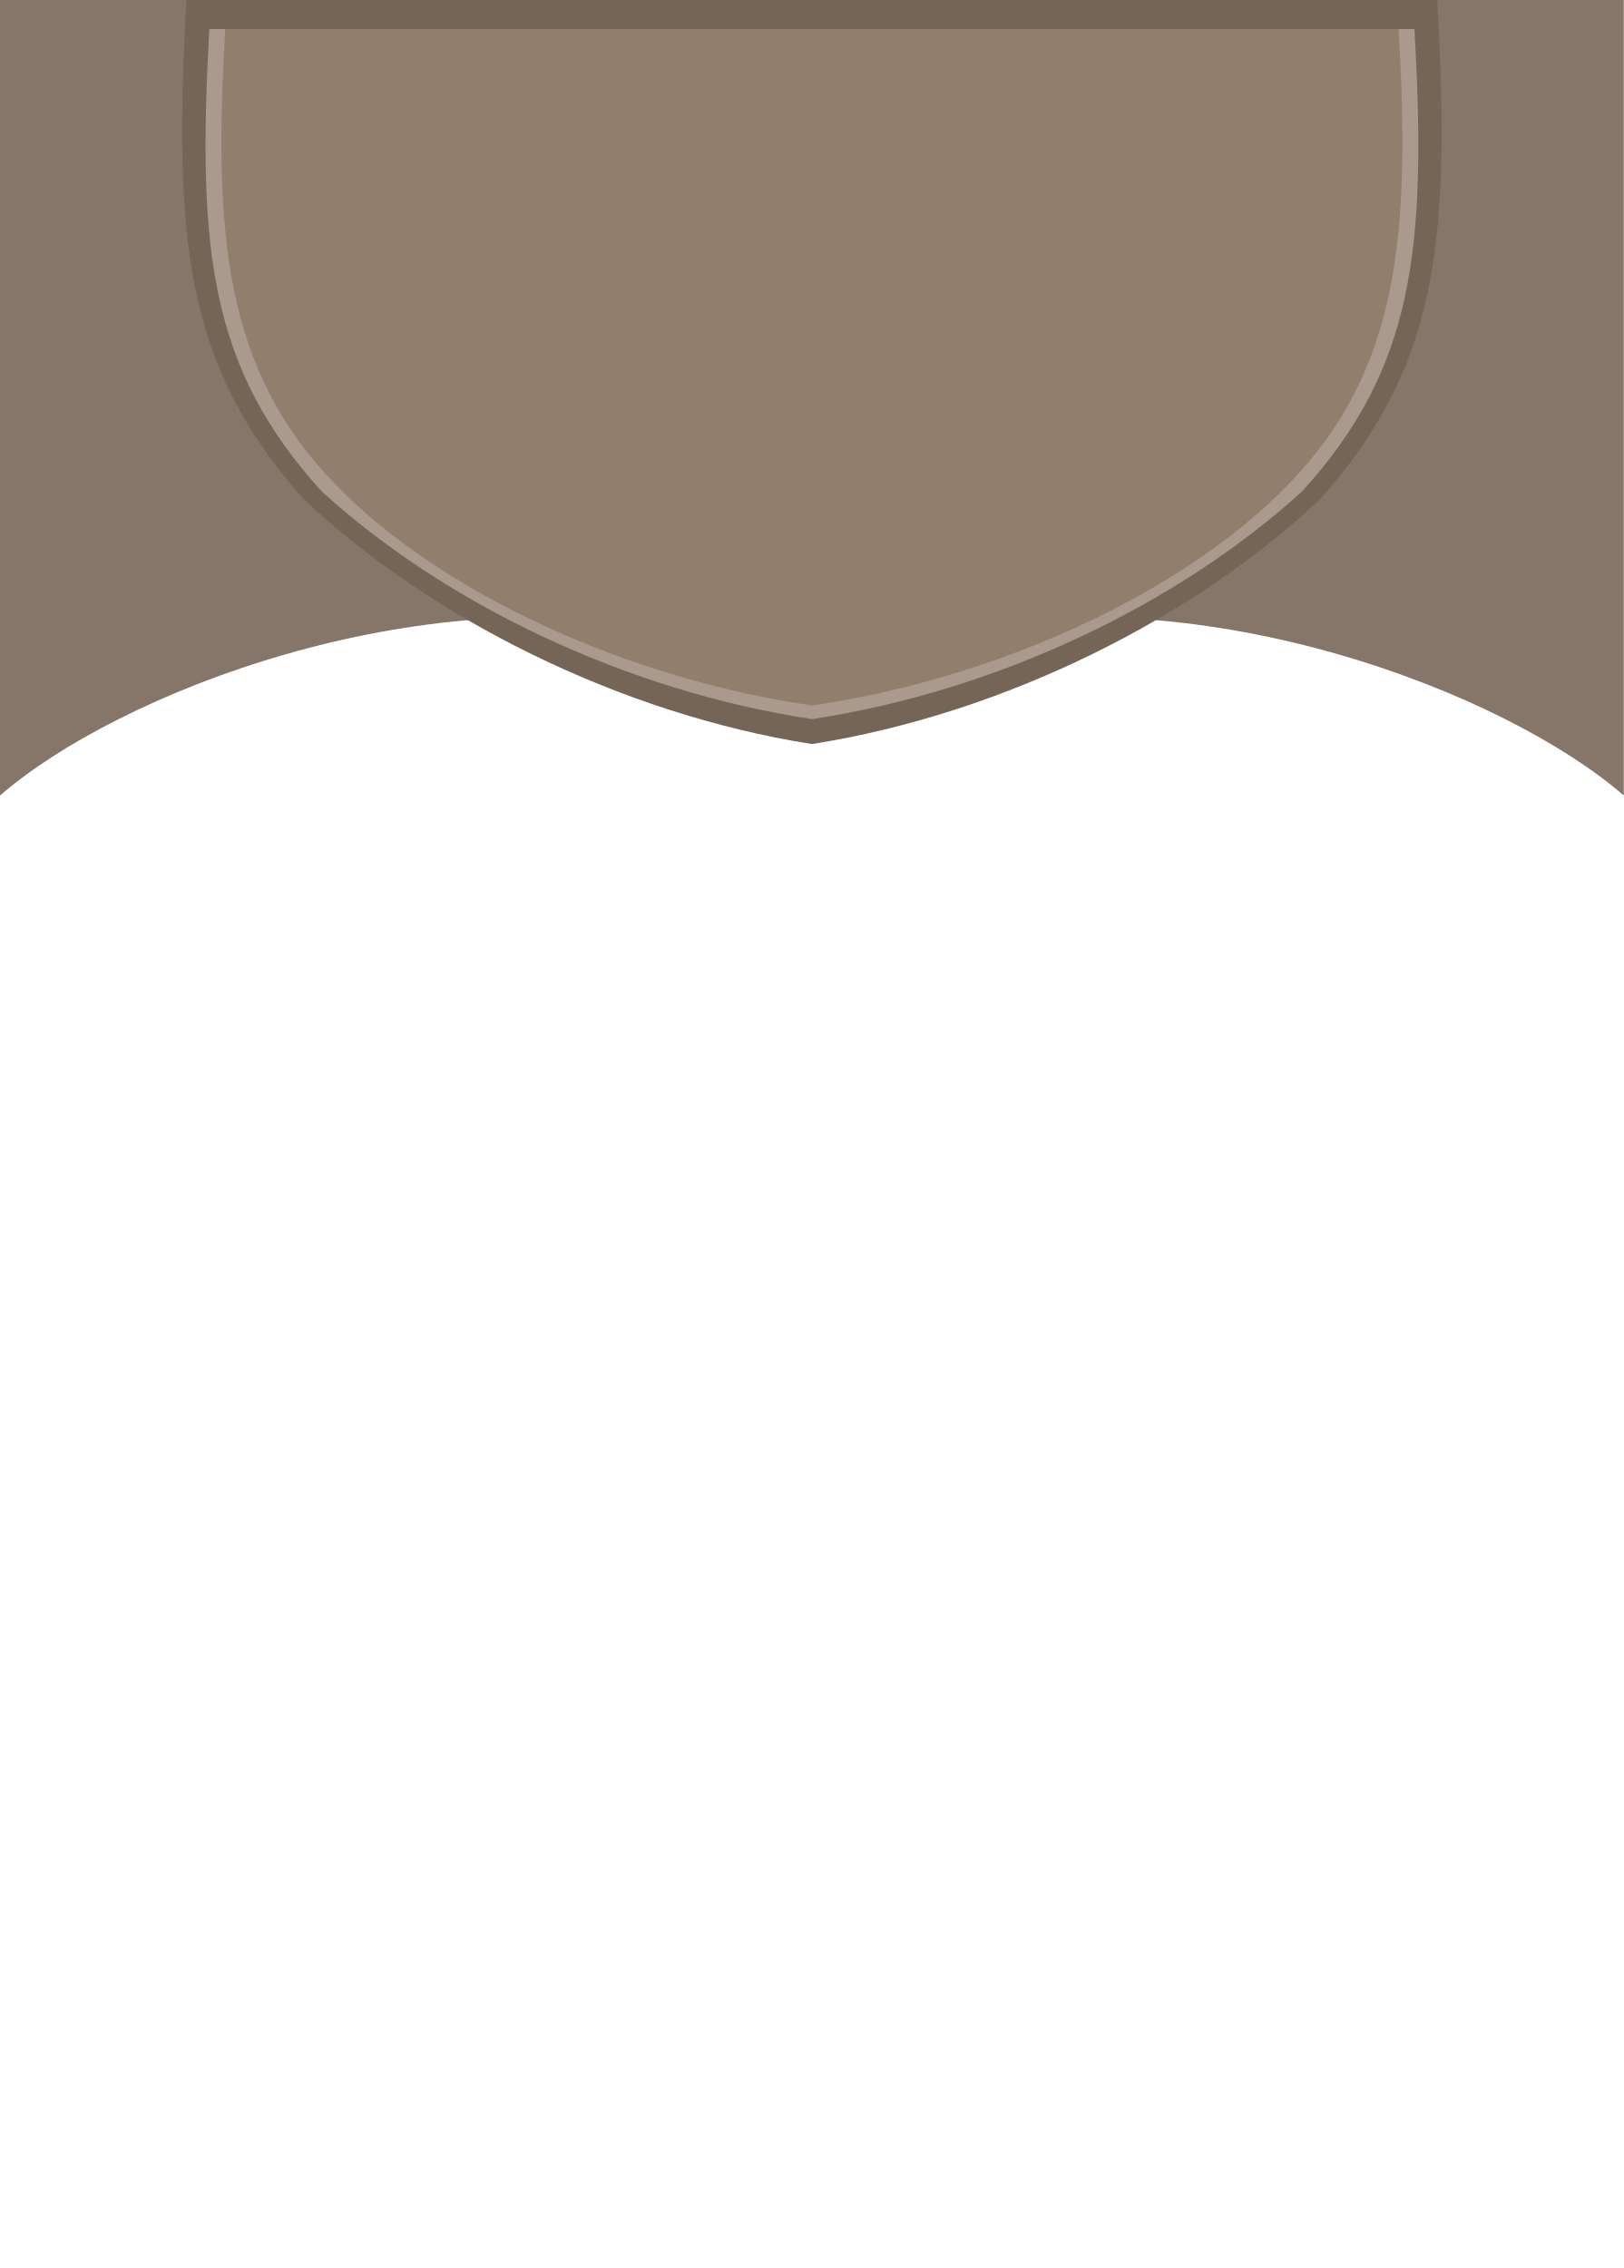
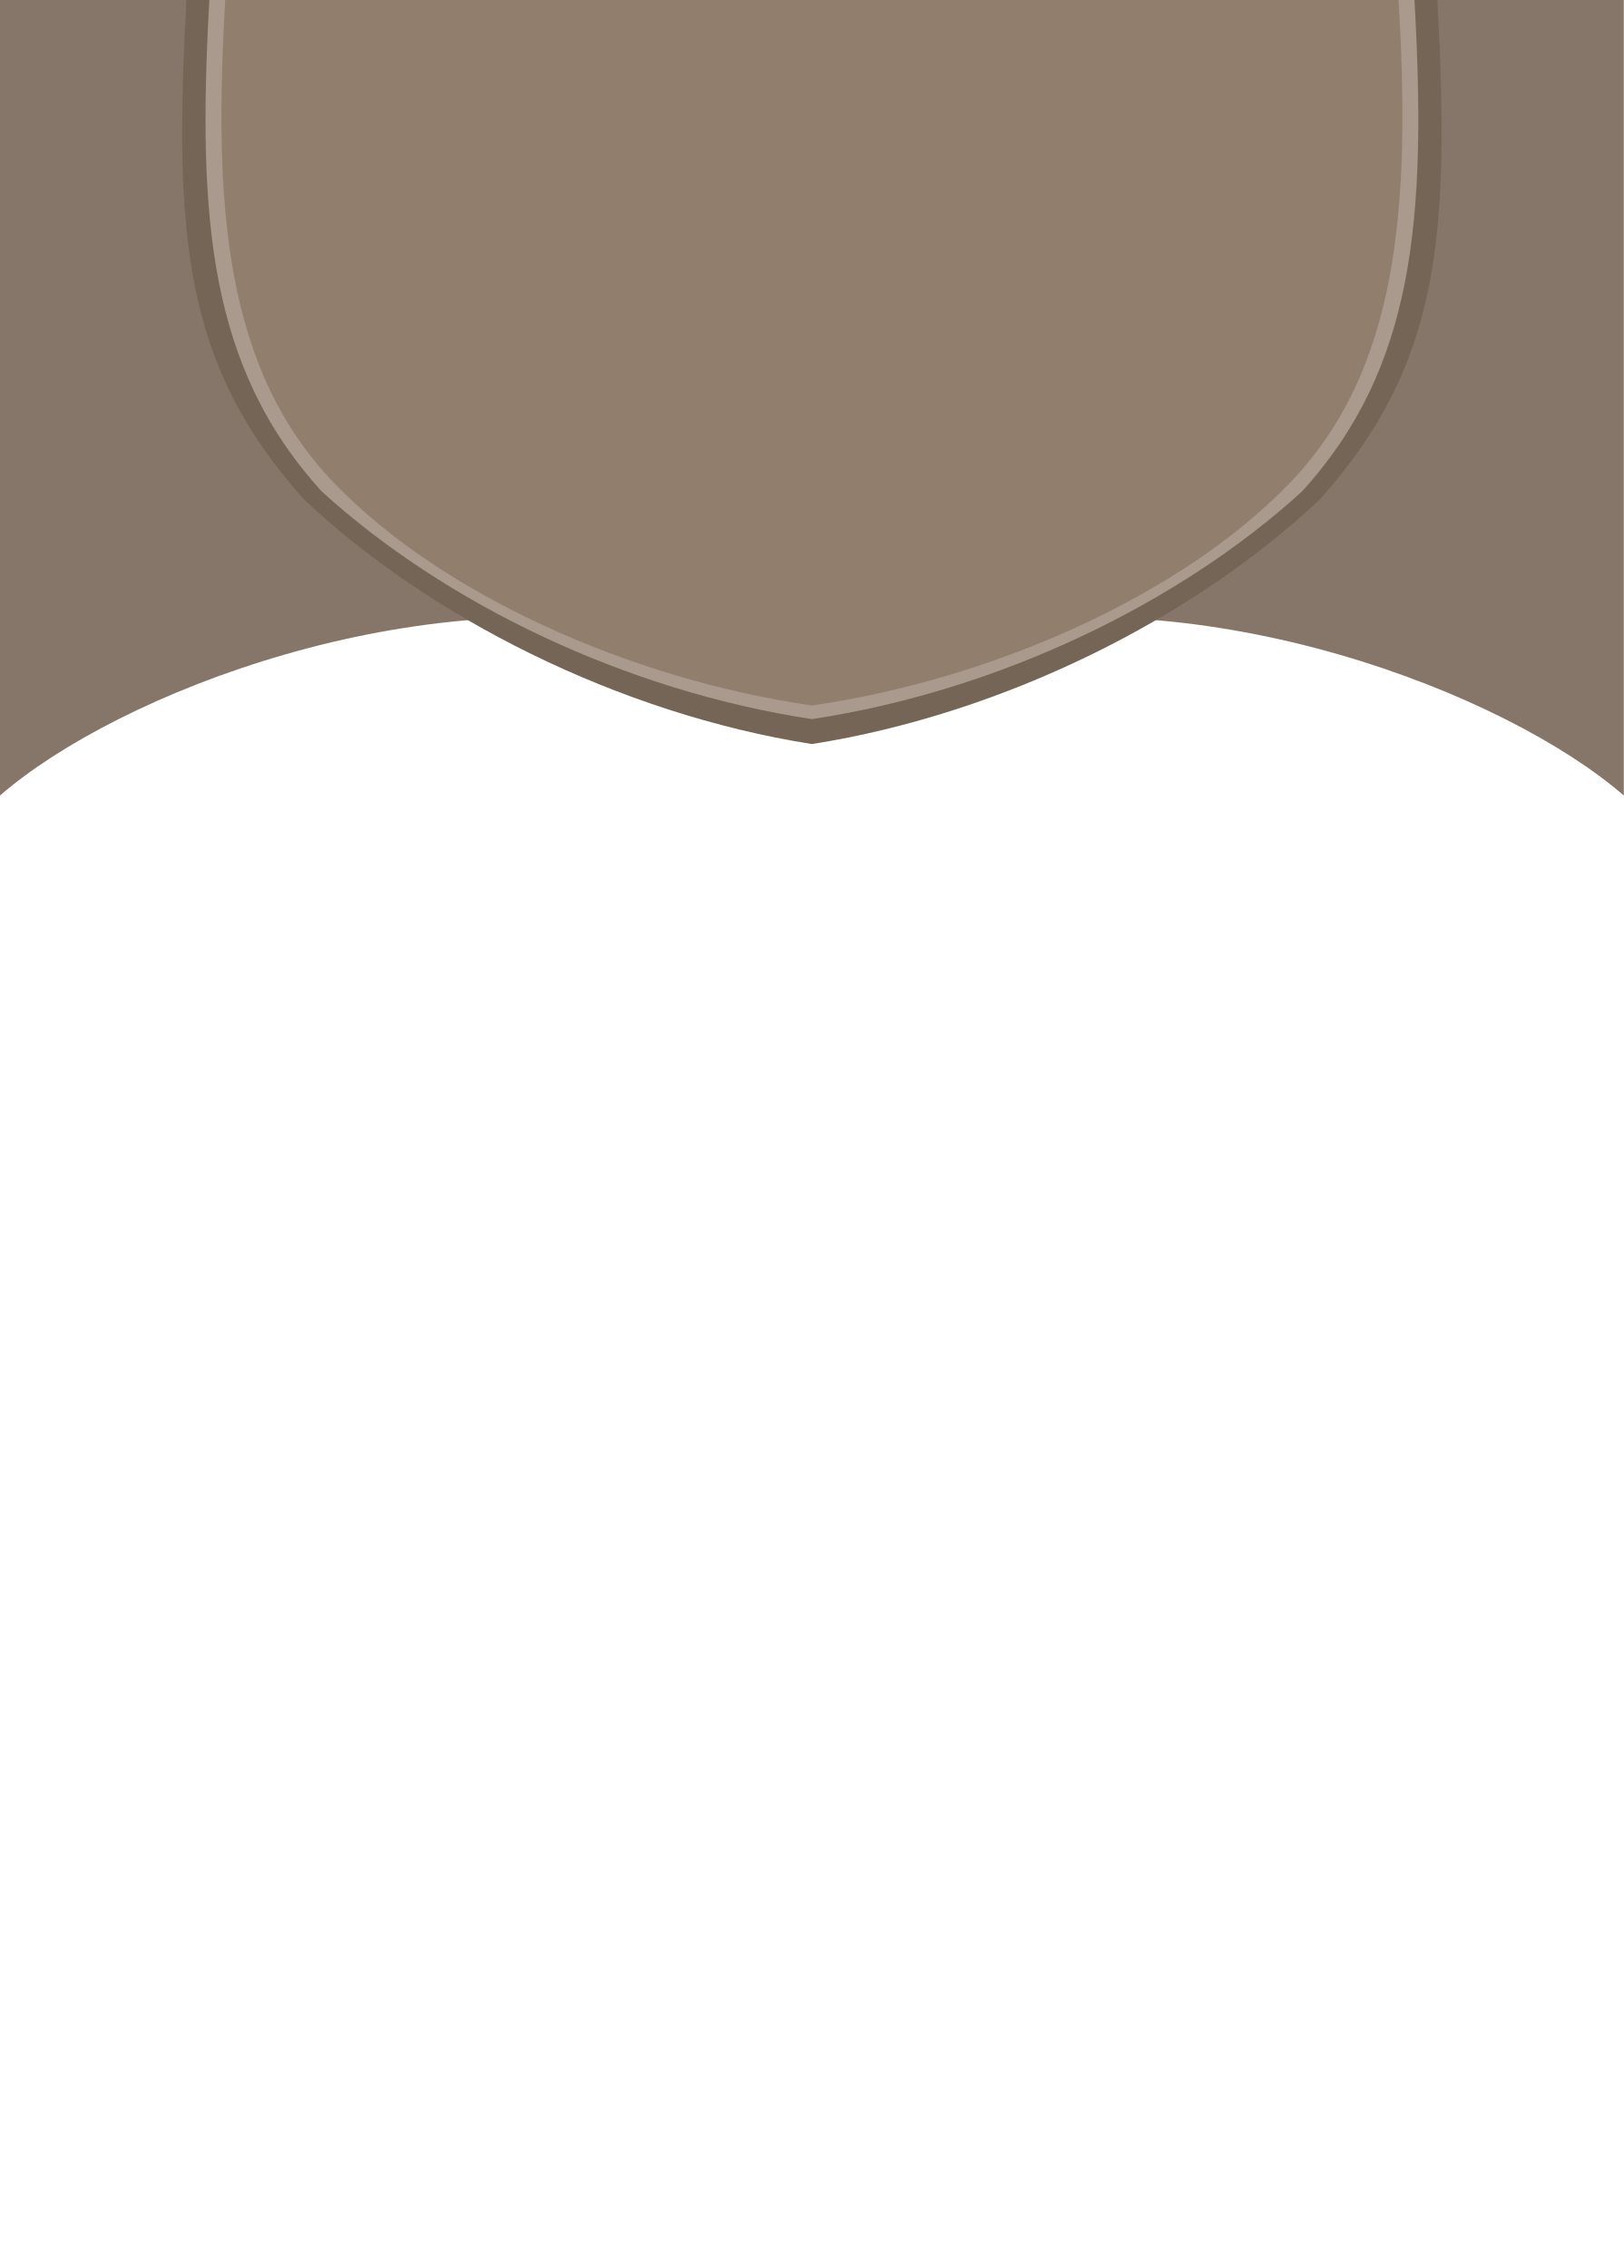
<svg xmlns="http://www.w3.org/2000/svg" width="63mm" height="88mm" viewBox="0 0 63 88" version="1.1" id="svg3">
  <defs id="defs3" />
  <path id="rect1" style="fill:#867669;stroke-width:0.304;fill-opacity:1" d="M 0 -6.6639056e-05 L 0 30.867 C 4.572 26.894 16.167 22.369 26.282 24.487 C 28.685 26.084 30.569 26.863 31.5 26.293 C 32.431 26.863 34.314 26.084 36.718 24.487 C 46.833 22.369 58.428 26.894 63 30.867 L 63 -6.6639056e-05 L 0 -6.6639056e-05 z " />
  <path id="rect2" style="fill:#756557;fill-opacity:1;stroke-width:0.271" d="M 7.232,-6.6581821e-5 C 6.741,9.168 7.112,14.125 11.763,19.346 16.582,23.916 23.971,27.684 31.5,28.87 39.028,27.684 46.418,23.916 51.238,19.346 55.888,14.125 56.259,9.168 55.768,-6.6581821e-5 H 31.5 Z" />
-   <path id="path2" style="fill:#a99a8d;fill-opacity:1;stroke-width:0.256" d="m 8.122,1.129 c -0.474,8.502 -0.009,13.136 4.363,17.941 4.755,4.332 11.762,7.733 19.015,8.832 7.253,-1.099 14.259,-4.501 19.015,-8.833 4.372,-4.805 4.838,-9.438 4.364,-17.94 H 31.5 Z" />
-   <path id="path3" style="fill:#917e6d;fill-opacity:1;stroke-width:0.244" d="M 8.739,1.129 C 8.278,9.029 8.687,14.334 12.988,18.766 c 4.141,4.296 11.451,7.585 18.512,8.607 7.061,-1.021 14.372,-4.31 18.513,-8.607 4.301,-4.431 4.71,-9.736 4.249,-17.637 z" />
+   <path id="path2" style="fill:#a99a8d;fill-opacity:1;stroke-width:0.256" d="M 8.122,-6.6639056e-5 C 7.648,8.502 8.113,14.265 12.485,19.07 c 4.755,4.332 11.762,7.733 19.015,8.832 7.253,-1.099 14.259,-4.501 19.015,-8.833 4.372,-4.805 4.838,-10.567 4.364,-19.069 z" />
+   <path id="path3" style="fill:#917e6d;fill-opacity:1;stroke-width:0.244" d="M 8.739,-6.6639056e-5 C 8.278,7.9 8.687,14.334 12.988,18.766 c 4.141,4.296 11.451,7.585 18.512,8.607 7.061,-1.021 14.372,-4.31 18.513,-8.607 4.301,-4.431 4.71,-10.865 4.249,-18.766 z" />
</svg>
